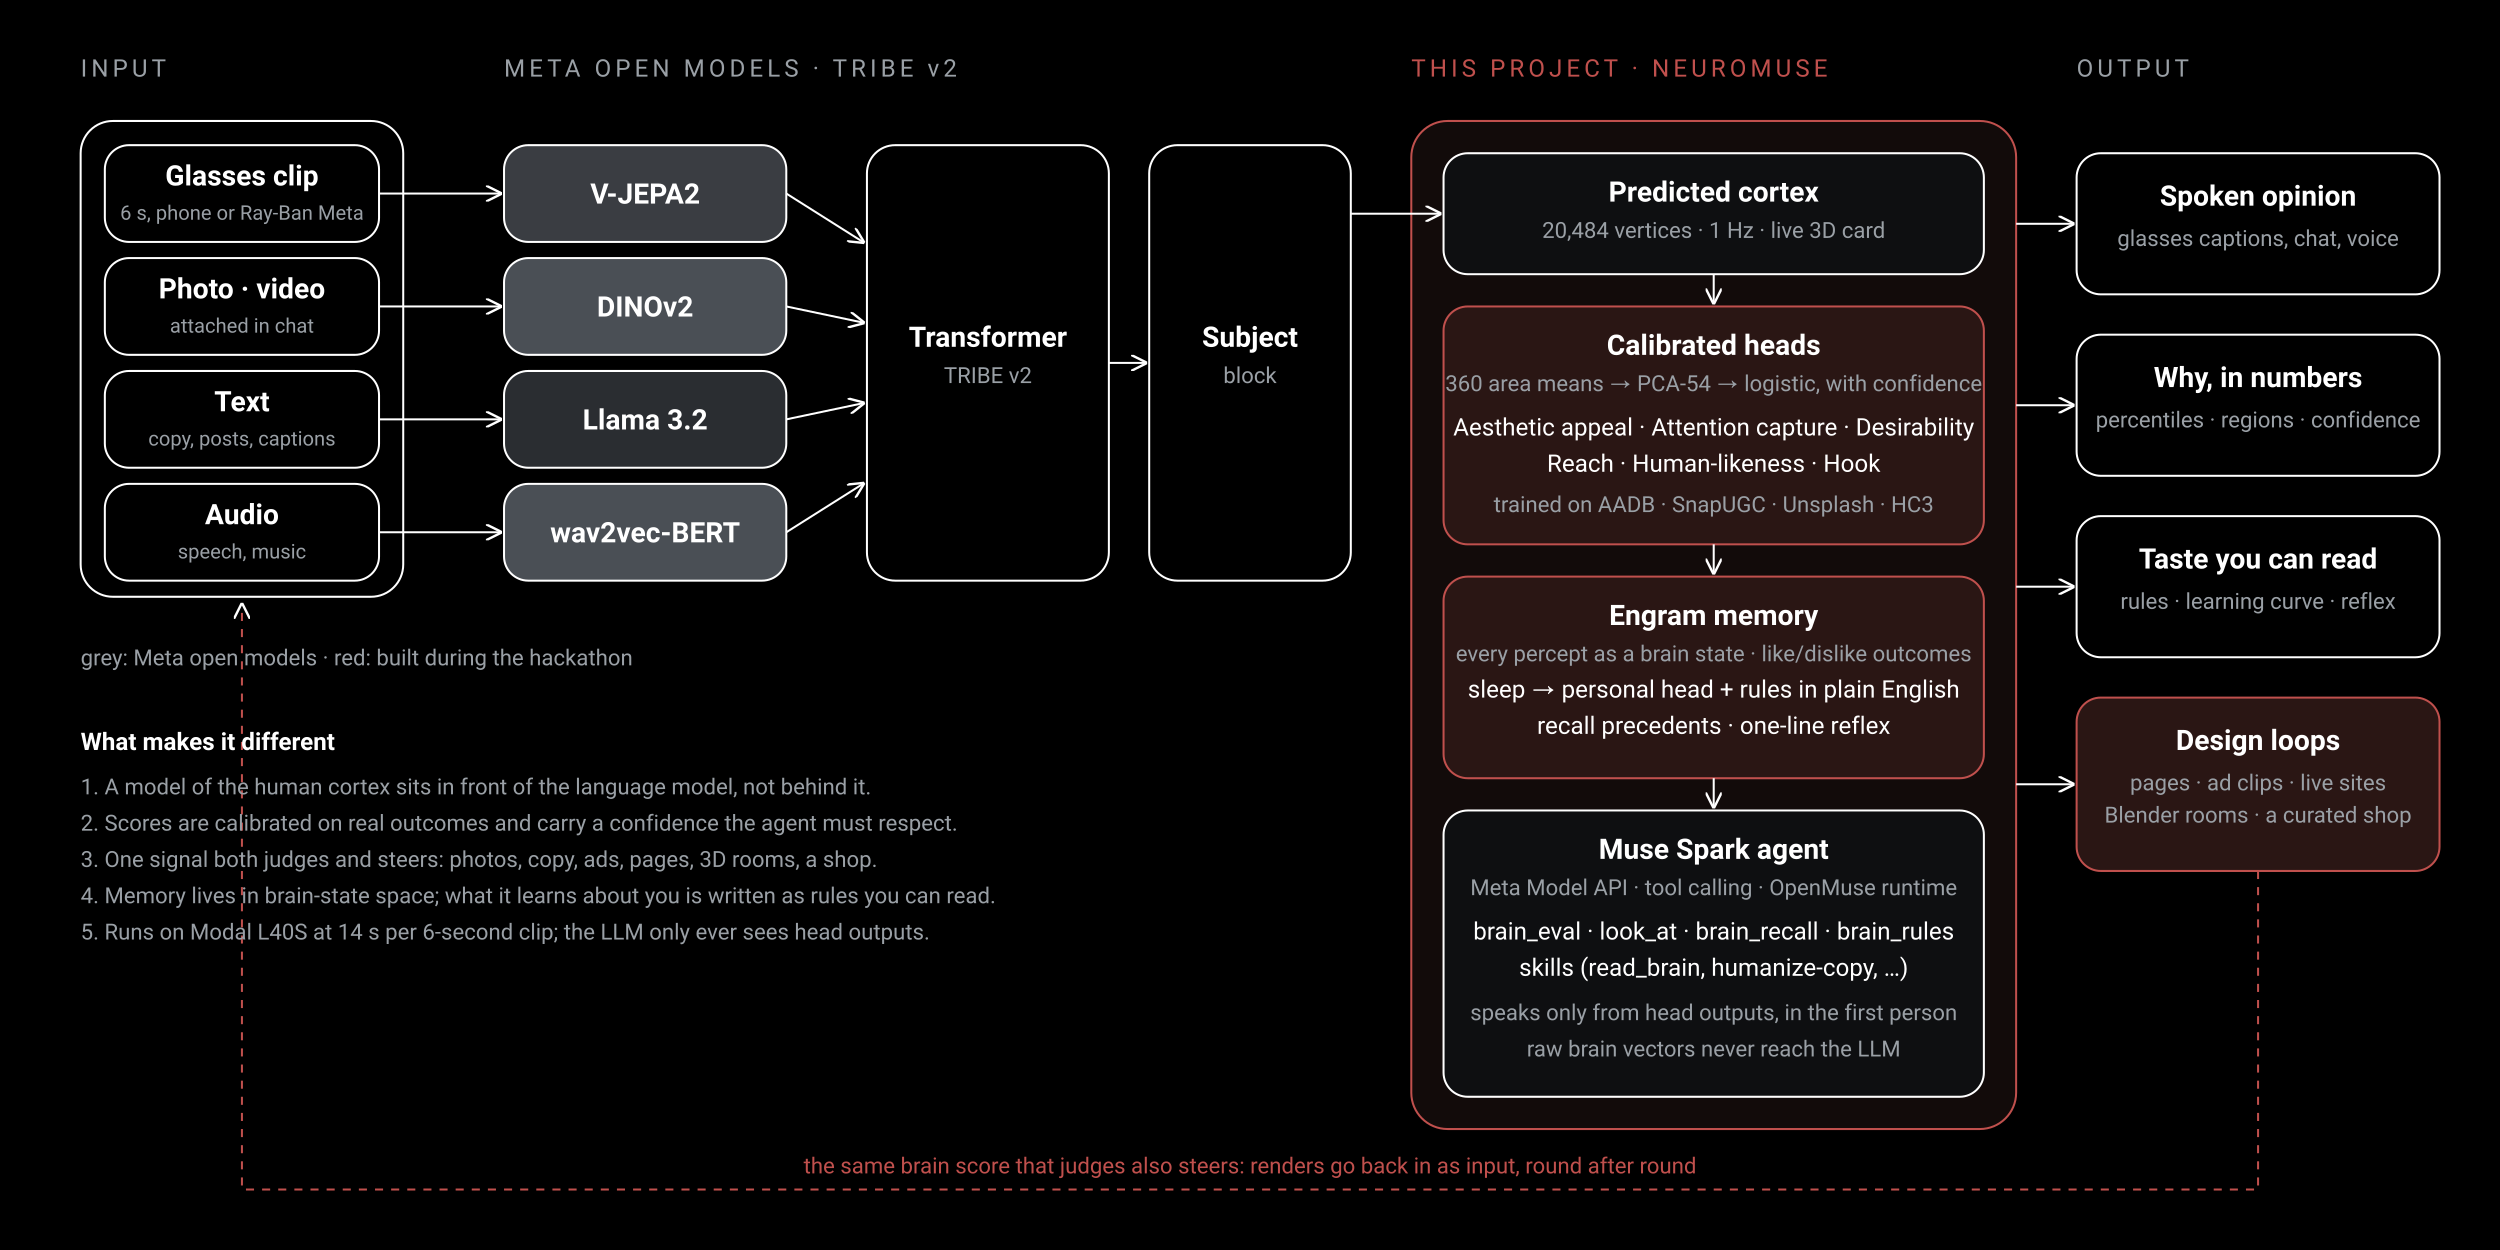
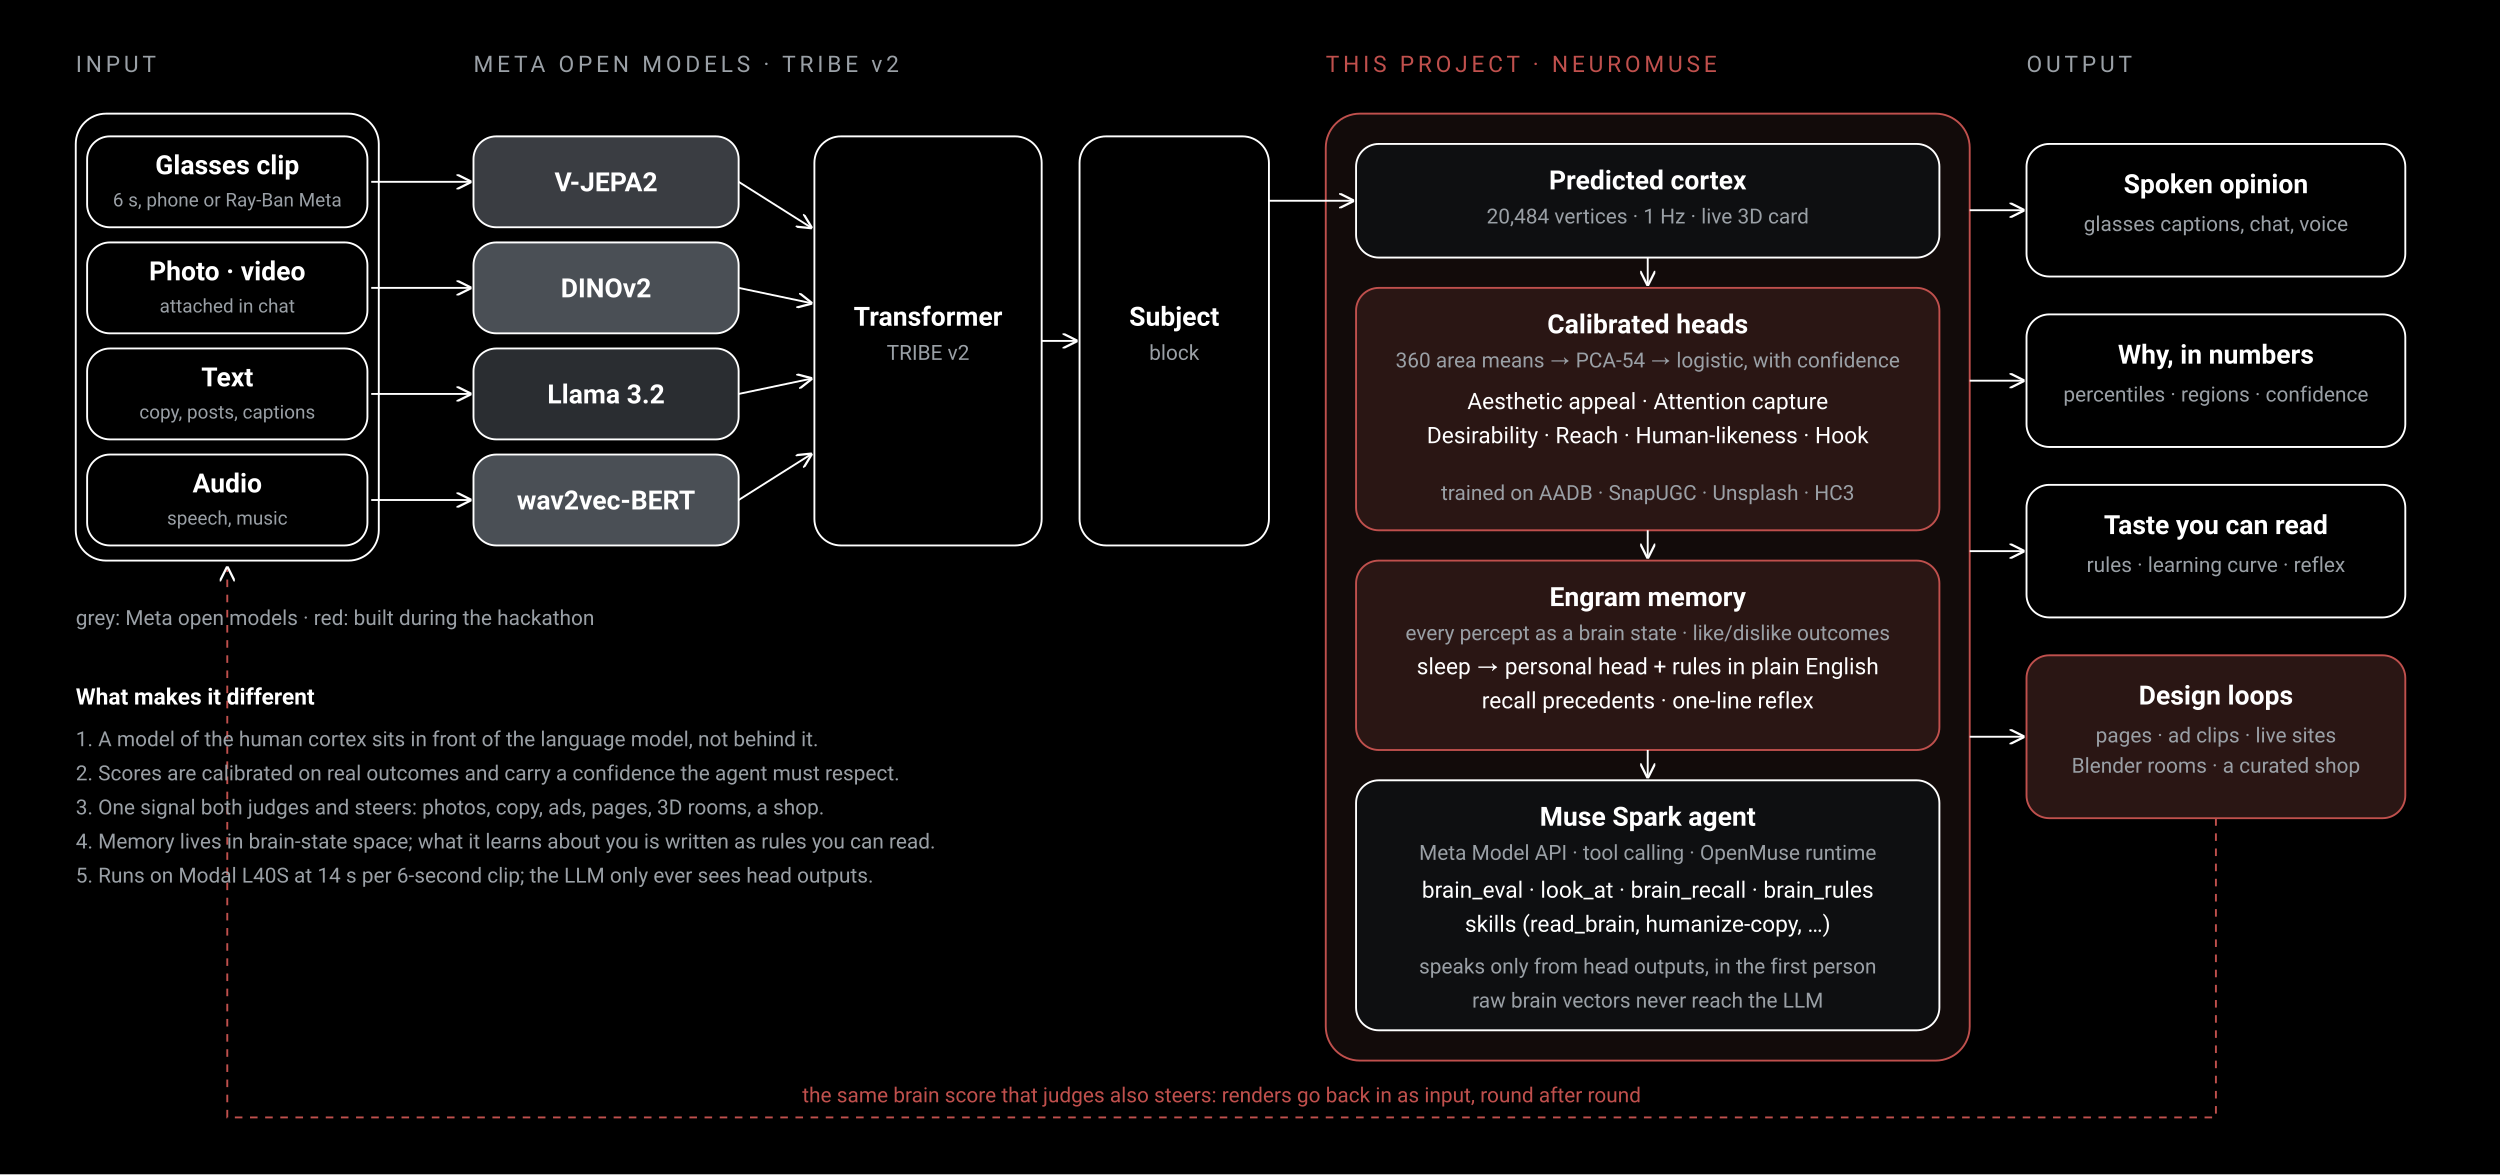
- <svg xmlns="http://www.w3.org/2000/svg" width="1240" height="620" viewBox="0 0 1240 620" font-family="-apple-system, BlinkMacSystemFont, 'Segoe UI', Roboto, Helvetica, Arial, sans-serif">
+ <svg xmlns="http://www.w3.org/2000/svg" width="1320" height="620" viewBox="0 0 1320 620" font-family="-apple-system, BlinkMacSystemFont, 'Segoe UI', Roboto, Helvetica, Arial, sans-serif">
  <defs>
    <marker id="a" markerWidth="8" markerHeight="8" refX="7" refY="4" orient="auto">
      <path d="M0,0 L8,4 L0,8" fill="none" stroke="#fff" stroke-width="1.2" />
    </marker>
  </defs>
-   <rect width="1240" height="620" fill="#000" />
+   <rect width="1320" height="620" fill="#000" />
  <text x="40" y="38" fill="#9AA0A6" font-size="12" letter-spacing="2">INPUT</text>
  <text x="250" y="38" fill="#9AA0A6" font-size="12" letter-spacing="2">META OPEN MODELS · TRIBE v2</text>
  <text x="700" y="38" fill="#C0504D" font-size="12" letter-spacing="2">THIS PROJECT · NEUROMUSE</text>
-   <text x="1030" y="38" fill="#9AA0A6" font-size="12" letter-spacing="2">OUTPUT</text>
+   <text x="1070" y="38" fill="#9AA0A6" font-size="12" letter-spacing="2">OUTPUT</text>
  <g stroke="#fff" stroke-width="1" fill="none">
    <rect x="40" y="60" width="160" height="236" rx="16" />
  </g>
  <g fill="#fff" font-size="14" font-weight="600" text-anchor="middle">
-     <rect x="52" y="72" width="136" height="48" rx="12" fill="none" stroke="#fff" />
+     <rect x="46" y="72" width="148" height="48" rx="12" fill="none" stroke="#fff" />
    <text x="120" y="92">Glasses clip</text>
    <text x="120" y="109" font-size="10" font-weight="400" fill="#9AA0A6">6 s, phone or Ray-Ban Meta</text>
-     <rect x="52" y="128" width="136" height="48" rx="12" fill="none" stroke="#fff" />
+     <rect x="46" y="128" width="148" height="48" rx="12" fill="none" stroke="#fff" />
    <text x="120" y="148">Photo · video</text>
    <text x="120" y="165" font-size="10" font-weight="400" fill="#9AA0A6">attached in chat</text>
-     <rect x="52" y="184" width="136" height="48" rx="12" fill="none" stroke="#fff" />
+     <rect x="46" y="184" width="148" height="48" rx="12" fill="none" stroke="#fff" />
    <text x="120" y="204">Text</text>
    <text x="120" y="221" font-size="10" font-weight="400" fill="#9AA0A6">copy, posts, captions</text>
-     <rect x="52" y="240" width="136" height="48" rx="12" fill="none" stroke="#fff" />
+     <rect x="46" y="240" width="148" height="48" rx="12" fill="none" stroke="#fff" />
    <text x="120" y="260">Audio</text>
    <text x="120" y="277" font-size="10" font-weight="400" fill="#9AA0A6">speech, music</text>
  </g>
  <g font-size="14" font-weight="600" fill="#fff" text-anchor="middle">
    <rect x="250" y="72" width="140" height="48" rx="12" fill="#3A3D42" stroke="#fff" />
    <text x="320" y="101">V-JEPA2</text>
    <rect x="250" y="128" width="140" height="48" rx="12" fill="#4A4F55" stroke="#fff" />
    <text x="320" y="157">DINOv2</text>
    <rect x="250" y="184" width="140" height="48" rx="12" fill="#2A2D31" stroke="#fff" />
    <text x="320" y="213">Llama 3.2</text>
    <rect x="250" y="240" width="140" height="48" rx="12" fill="#4A4F55" stroke="#fff" />
    <text x="320" y="269">wav2vec-BERT</text>
  </g>
  <g stroke="#fff" stroke-width="1" marker-end="url(#a)">
-     <line x1="188" y1="96" x2="248" y2="96" />
-     <line x1="188" y1="152" x2="248" y2="152" />
-     <line x1="188" y1="208" x2="248" y2="208" />
-     <line x1="188" y1="264" x2="248" y2="264" />
+     <line x1="196" y1="96" x2="248" y2="96" />
+     <line x1="196" y1="152" x2="248" y2="152" />
+     <line x1="196" y1="208" x2="248" y2="208" />
+     <line x1="196" y1="264" x2="248" y2="264" />
  </g>
  <rect x="430" y="72" width="120" height="216" rx="14" fill="none" stroke="#fff" />
  <text x="490" y="172" fill="#fff" font-size="14" font-weight="600" text-anchor="middle">Transformer</text>
  <text x="490" y="190" fill="#9AA0A6" font-size="11" text-anchor="middle">TRIBE v2</text>
  <rect x="570" y="72" width="100" height="216" rx="14" fill="none" stroke="#fff" />
  <text x="620" y="172" fill="#fff" font-size="14" font-weight="600" text-anchor="middle">Subject</text>
  <text x="620" y="190" fill="#9AA0A6" font-size="11" text-anchor="middle">block</text>
  <g stroke="#fff" stroke-width="1" marker-end="url(#a)">
    <line x1="390" y1="96" x2="428" y2="120" />
    <line x1="390" y1="152" x2="428" y2="160" />
    <line x1="390" y1="208" x2="428" y2="200" />
    <line x1="390" y1="264" x2="428" y2="240" />
    <line x1="550" y1="180" x2="568" y2="180" />
  </g>
-   <rect x="700" y="60" width="300" height="500" rx="18" fill="#120B0A" stroke="#C0504D" />
-   <rect x="716" y="76" width="268" height="60" rx="12" fill="#0E0F11" stroke="#fff" />
-   <text x="850" y="100" fill="#fff" font-size="14" font-weight="600" text-anchor="middle">Predicted cortex</text>
-   <text x="850" y="118" fill="#9AA0A6" font-size="11" text-anchor="middle">20,484 vertices · 1 Hz · live 3D card</text>
+   <rect x="700" y="60" width="340" height="500" rx="18" fill="#120B0A" stroke="#C0504D" />
+   <rect x="716" y="76" width="308" height="60" rx="12" fill="#0E0F11" stroke="#fff" />
+   <text x="870" y="100" fill="#fff" font-size="14" font-weight="600" text-anchor="middle">Predicted cortex</text>
+   <text x="870" y="118" fill="#9AA0A6" font-size="11" text-anchor="middle">20,484 vertices · 1 Hz · live 3D card</text>
  <line x1="670" y1="106" x2="714" y2="106" stroke="#fff" marker-end="url(#a)" />
-   <rect x="716" y="152" width="268" height="118" rx="12" fill="#2A1614" stroke="#C0504D" />
-   <text x="850" y="176" fill="#fff" font-size="14" font-weight="600" text-anchor="middle">Calibrated heads</text>
-   <text x="850" y="194" fill="#9AA0A6" font-size="11" text-anchor="middle">360 area means → PCA-54 → logistic, with confidence</text>
-   <text x="850" y="216" fill="#fff" font-size="12" text-anchor="middle">Aesthetic appeal · Attention capture · Desirability</text>
-   <text x="850" y="234" fill="#fff" font-size="12" text-anchor="middle">Reach · Human-likeness · Hook</text>
-   <text x="850" y="254" fill="#9AA0A6" font-size="11" text-anchor="middle">trained on AADB · SnapUGC · Unsplash · HC3</text>
-   <line x1="850" y1="136" x2="850" y2="150" stroke="#fff" marker-end="url(#a)" />
-   <rect x="716" y="286" width="268" height="100" rx="12" fill="#2A1614" stroke="#C0504D" />
-   <text x="850" y="310" fill="#fff" font-size="14" font-weight="600" text-anchor="middle">Engram memory</text>
-   <text x="850" y="328" fill="#9AA0A6" font-size="11" text-anchor="middle">every percept as a brain state · like/dislike outcomes</text>
-   <text x="850" y="346" fill="#fff" font-size="12" text-anchor="middle">sleep → personal head + rules in plain English</text>
-   <text x="850" y="364" fill="#fff" font-size="12" text-anchor="middle">recall precedents · one-line reflex</text>
-   <line x1="850" y1="270" x2="850" y2="284" stroke="#fff" marker-end="url(#a)" />
-   <rect x="716" y="402" width="268" height="142" rx="12" fill="#0E0F11" stroke="#fff" />
-   <text x="850" y="426" fill="#fff" font-size="14" font-weight="600" text-anchor="middle">Muse Spark agent</text>
-   <text x="850" y="444" fill="#9AA0A6" font-size="11" text-anchor="middle">Meta Model API · tool calling · OpenMuse runtime</text>
-   <text x="850" y="466" fill="#fff" font-size="12" text-anchor="middle">brain_eval · look_at · brain_recall · brain_rules</text>
-   <text x="850" y="484" fill="#fff" font-size="12" text-anchor="middle">skills (read_brain, humanize-copy, …)</text>
-   <text x="850" y="506" fill="#9AA0A6" font-size="11" text-anchor="middle">speaks only from head outputs, in the first person</text>
-   <text x="850" y="524" fill="#9AA0A6" font-size="11" text-anchor="middle">raw brain vectors never reach the LLM</text>
-   <line x1="850" y1="386" x2="850" y2="400" stroke="#fff" marker-end="url(#a)" />
+   <rect x="716" y="152" width="308" height="128" rx="12" fill="#2A1614" stroke="#C0504D" />
+   <text x="870" y="176" fill="#fff" font-size="14" font-weight="600" text-anchor="middle">Calibrated heads</text>
+   <text x="870" y="194" fill="#9AA0A6" font-size="11" text-anchor="middle">360 area means → PCA-54 → logistic, with confidence</text>
+   <text x="870" y="216" fill="#fff" font-size="12" text-anchor="middle">Aesthetic appeal · Attention capture</text>
+   <text x="870" y="234" fill="#fff" font-size="12" text-anchor="middle">Desirability · Reach · Human-likeness · Hook</text>
+   <text x="870" y="264" fill="#9AA0A6" font-size="11" text-anchor="middle">trained on AADB · SnapUGC · Unsplash · HC3</text>
+   <line x1="870" y1="136" x2="870" y2="150" stroke="#fff" marker-end="url(#a)" />
+   <rect x="716" y="296" width="308" height="100" rx="12" fill="#2A1614" stroke="#C0504D" />
+   <text x="870" y="320" fill="#fff" font-size="14" font-weight="600" text-anchor="middle">Engram memory</text>
+   <text x="870" y="338" fill="#9AA0A6" font-size="11" text-anchor="middle">every percept as a brain state · like/dislike outcomes</text>
+   <text x="870" y="356" fill="#fff" font-size="12" text-anchor="middle">sleep → personal head + rules in plain English</text>
+   <text x="870" y="374" fill="#fff" font-size="12" text-anchor="middle">recall precedents · one-line reflex</text>
+   <line x1="870" y1="280" x2="870" y2="294" stroke="#fff" marker-end="url(#a)" />
+   <rect x="716" y="412" width="308" height="132" rx="12" fill="#0E0F11" stroke="#fff" />
+   <text x="870" y="436" fill="#fff" font-size="14" font-weight="600" text-anchor="middle">Muse Spark agent</text>
+   <text x="870" y="454" fill="#9AA0A6" font-size="11" text-anchor="middle">Meta Model API · tool calling · OpenMuse runtime</text>
+   <text x="870" y="474" fill="#fff" font-size="12" text-anchor="middle">brain_eval · look_at · brain_recall · brain_rules</text>
+   <text x="870" y="492" fill="#fff" font-size="12" text-anchor="middle">skills (read_brain, humanize-copy, …)</text>
+   <text x="870" y="514" fill="#9AA0A6" font-size="11" text-anchor="middle">speaks only from head outputs, in the first person</text>
+   <text x="870" y="532" fill="#9AA0A6" font-size="11" text-anchor="middle">raw brain vectors never reach the LLM</text>
+   <line x1="870" y1="396" x2="870" y2="410" stroke="#fff" marker-end="url(#a)" />
  <g font-size="14" font-weight="600" fill="#fff" text-anchor="middle">
-     <rect x="1030" y="76" width="180" height="70" rx="12" fill="none" stroke="#fff" />
-     <text x="1120" y="102">Spoken opinion</text>
-     <text x="1120" y="122" font-size="11" font-weight="400" fill="#9AA0A6">glasses captions, chat, voice</text>
-     <rect x="1030" y="166" width="180" height="70" rx="12" fill="none" stroke="#fff" />
-     <text x="1120" y="192">Why, in numbers</text>
-     <text x="1120" y="212" font-size="11" font-weight="400" fill="#9AA0A6">percentiles · regions · confidence</text>
-     <rect x="1030" y="256" width="180" height="70" rx="12" fill="none" stroke="#fff" />
-     <text x="1120" y="282">Taste you can read</text>
-     <text x="1120" y="302" font-size="11" font-weight="400" fill="#9AA0A6">rules · learning curve · reflex</text>
-     <rect x="1030" y="346" width="180" height="86" rx="12" fill="#2A1614" stroke="#C0504D" />
-     <text x="1120" y="372">Design loops</text>
-     <text x="1120" y="392" font-size="11" font-weight="400" fill="#9AA0A6">pages · ad clips · live sites</text>
-     <text x="1120" y="408" font-size="11" font-weight="400" fill="#9AA0A6">Blender rooms · a curated shop</text>
+     <rect x="1070" y="76" width="200" height="70" rx="12" fill="none" stroke="#fff" />
+     <text x="1170" y="102">Spoken opinion</text>
+     <text x="1170" y="122" font-size="11" font-weight="400" fill="#9AA0A6">glasses captions, chat, voice</text>
+     <rect x="1070" y="166" width="200" height="70" rx="12" fill="none" stroke="#fff" />
+     <text x="1170" y="192">Why, in numbers</text>
+     <text x="1170" y="212" font-size="11" font-weight="400" fill="#9AA0A6">percentiles · regions · confidence</text>
+     <rect x="1070" y="256" width="200" height="70" rx="12" fill="none" stroke="#fff" />
+     <text x="1170" y="282">Taste you can read</text>
+     <text x="1170" y="302" font-size="11" font-weight="400" fill="#9AA0A6">rules · learning curve · reflex</text>
+     <rect x="1070" y="346" width="200" height="86" rx="12" fill="#2A1614" stroke="#C0504D" />
+     <text x="1170" y="372">Design loops</text>
+     <text x="1170" y="392" font-size="11" font-weight="400" fill="#9AA0A6">pages · ad clips · live sites</text>
+     <text x="1170" y="408" font-size="11" font-weight="400" fill="#9AA0A6">Blender rooms · a curated shop</text>
  </g>
  <g stroke="#fff" stroke-width="1" marker-end="url(#a)">
-     <line x1="1000" y1="111" x2="1028" y2="111" />
-     <line x1="1000" y1="201" x2="1028" y2="201" />
-     <line x1="1000" y1="291" x2="1028" y2="291" />
-     <line x1="1000" y1="389" x2="1028" y2="389" />
+     <line x1="1040" y1="111" x2="1068" y2="111" />
+     <line x1="1040" y1="201" x2="1068" y2="201" />
+     <line x1="1040" y1="291" x2="1068" y2="291" />
+     <line x1="1040" y1="389" x2="1068" y2="389" />
  </g>
-   <path d="M1120 432 L1120 590 L120 590 L120 300" fill="none" stroke="#C0504D" stroke-width="1" stroke-dasharray="4 4" marker-end="url(#a)" />
-   <text x="620" y="582" fill="#C0504D" font-size="11" text-anchor="middle">the same brain score that judges also steers: renders go back in as input, round after round</text>
+   <path d="M1170 432 L1170 590 L120 590 L120 300" fill="none" stroke="#C0504D" stroke-width="1" stroke-dasharray="4 4" marker-end="url(#a)" />
+   <text x="645" y="582" fill="#C0504D" font-size="11" text-anchor="middle">the same brain score that judges also steers: renders go back in as input, round after round</text>
  <text x="40" y="330" fill="#9AA0A6" font-size="11">grey: Meta open models · red: built during the hackathon</text>
  <text x="40" y="372" fill="#fff" font-size="12" font-weight="600">What makes it different</text>
  <text x="40" y="394" fill="#9AA0A6" font-size="11">1. A model of the human cortex sits in front of the language model, not behind it.</text>
  <text x="40" y="412" fill="#9AA0A6" font-size="11">2. Scores are calibrated on real outcomes and carry a confidence the agent must respect.</text>
  <text x="40" y="430" fill="#9AA0A6" font-size="11">3. One signal both judges and steers: photos, copy, ads, pages, 3D rooms, a shop.</text>
  <text x="40" y="448" fill="#9AA0A6" font-size="11">4. Memory lives in brain-state space; what it learns about you is written as rules you can read.</text>
  <text x="40" y="466" fill="#9AA0A6" font-size="11">5. Runs on Modal L40S at 14 s per 6-second clip; the LLM only ever sees head outputs.</text>
</svg>
